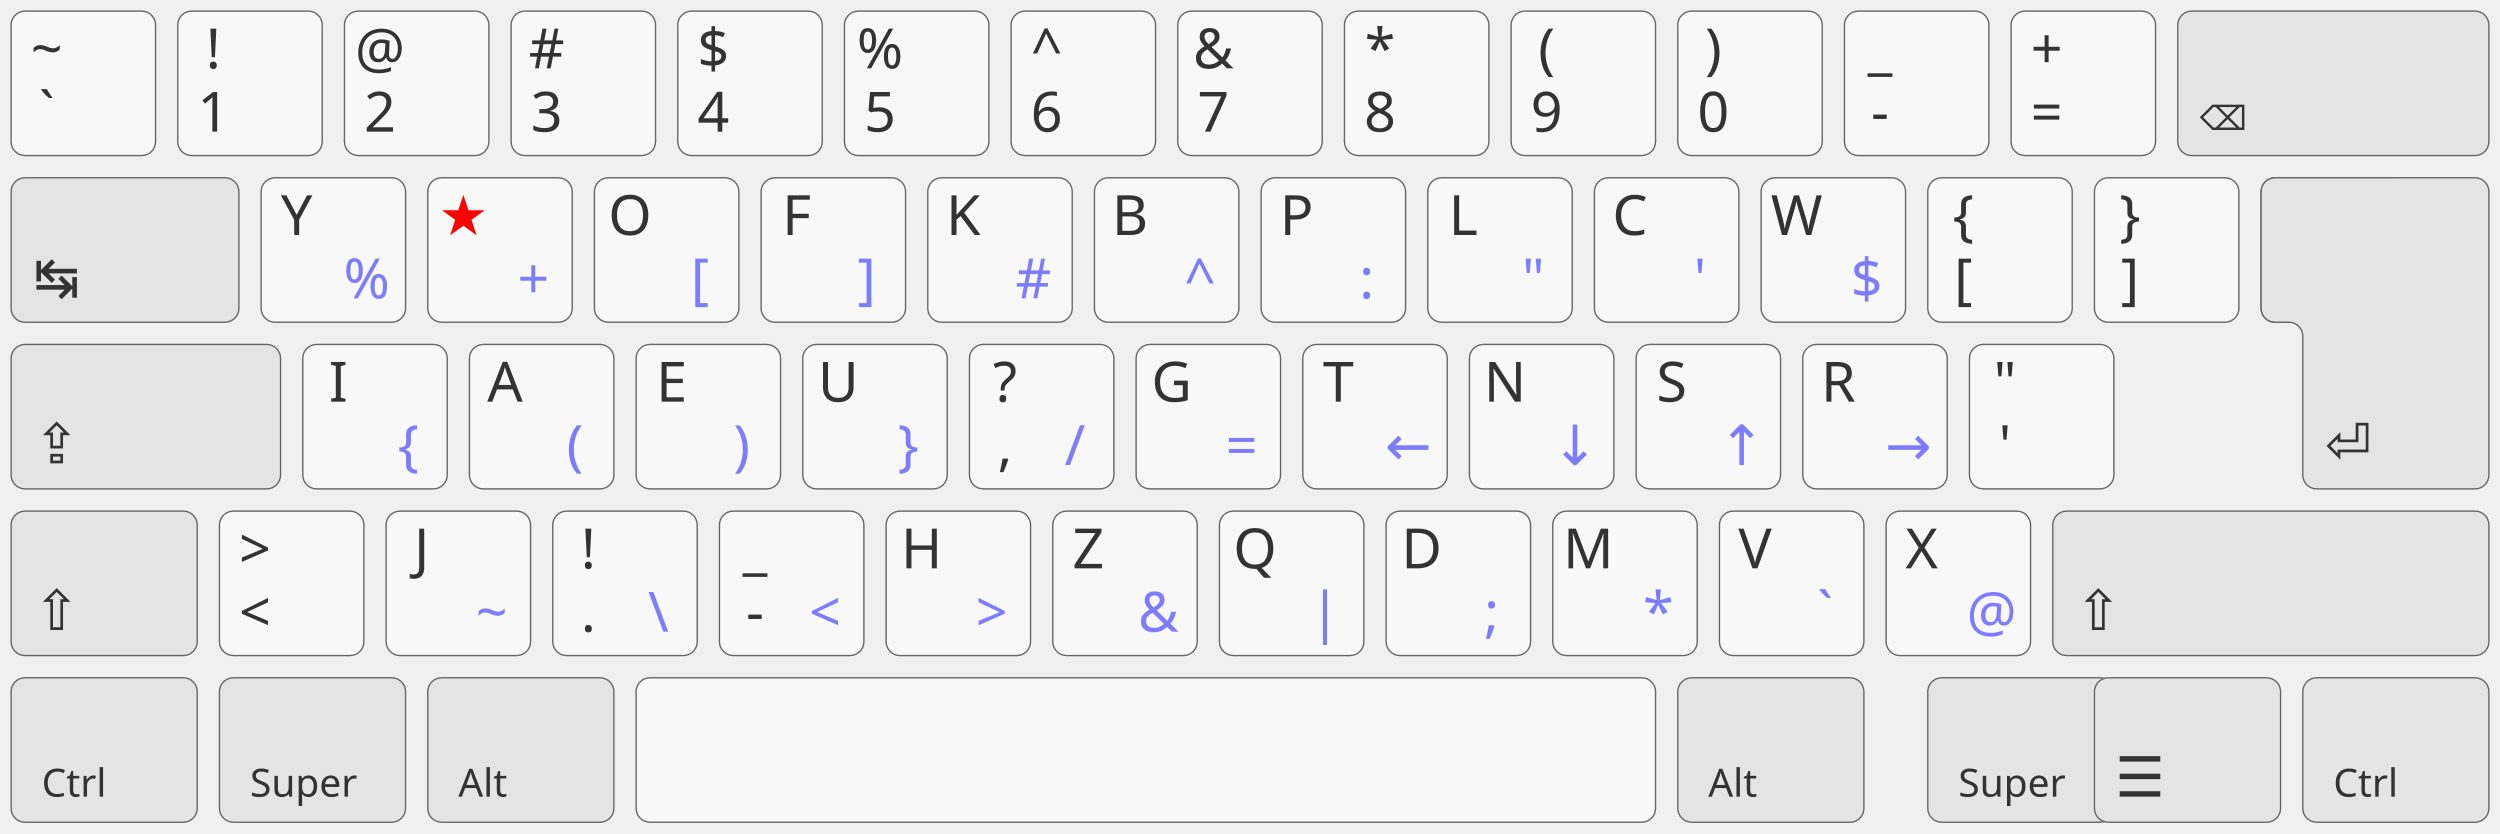
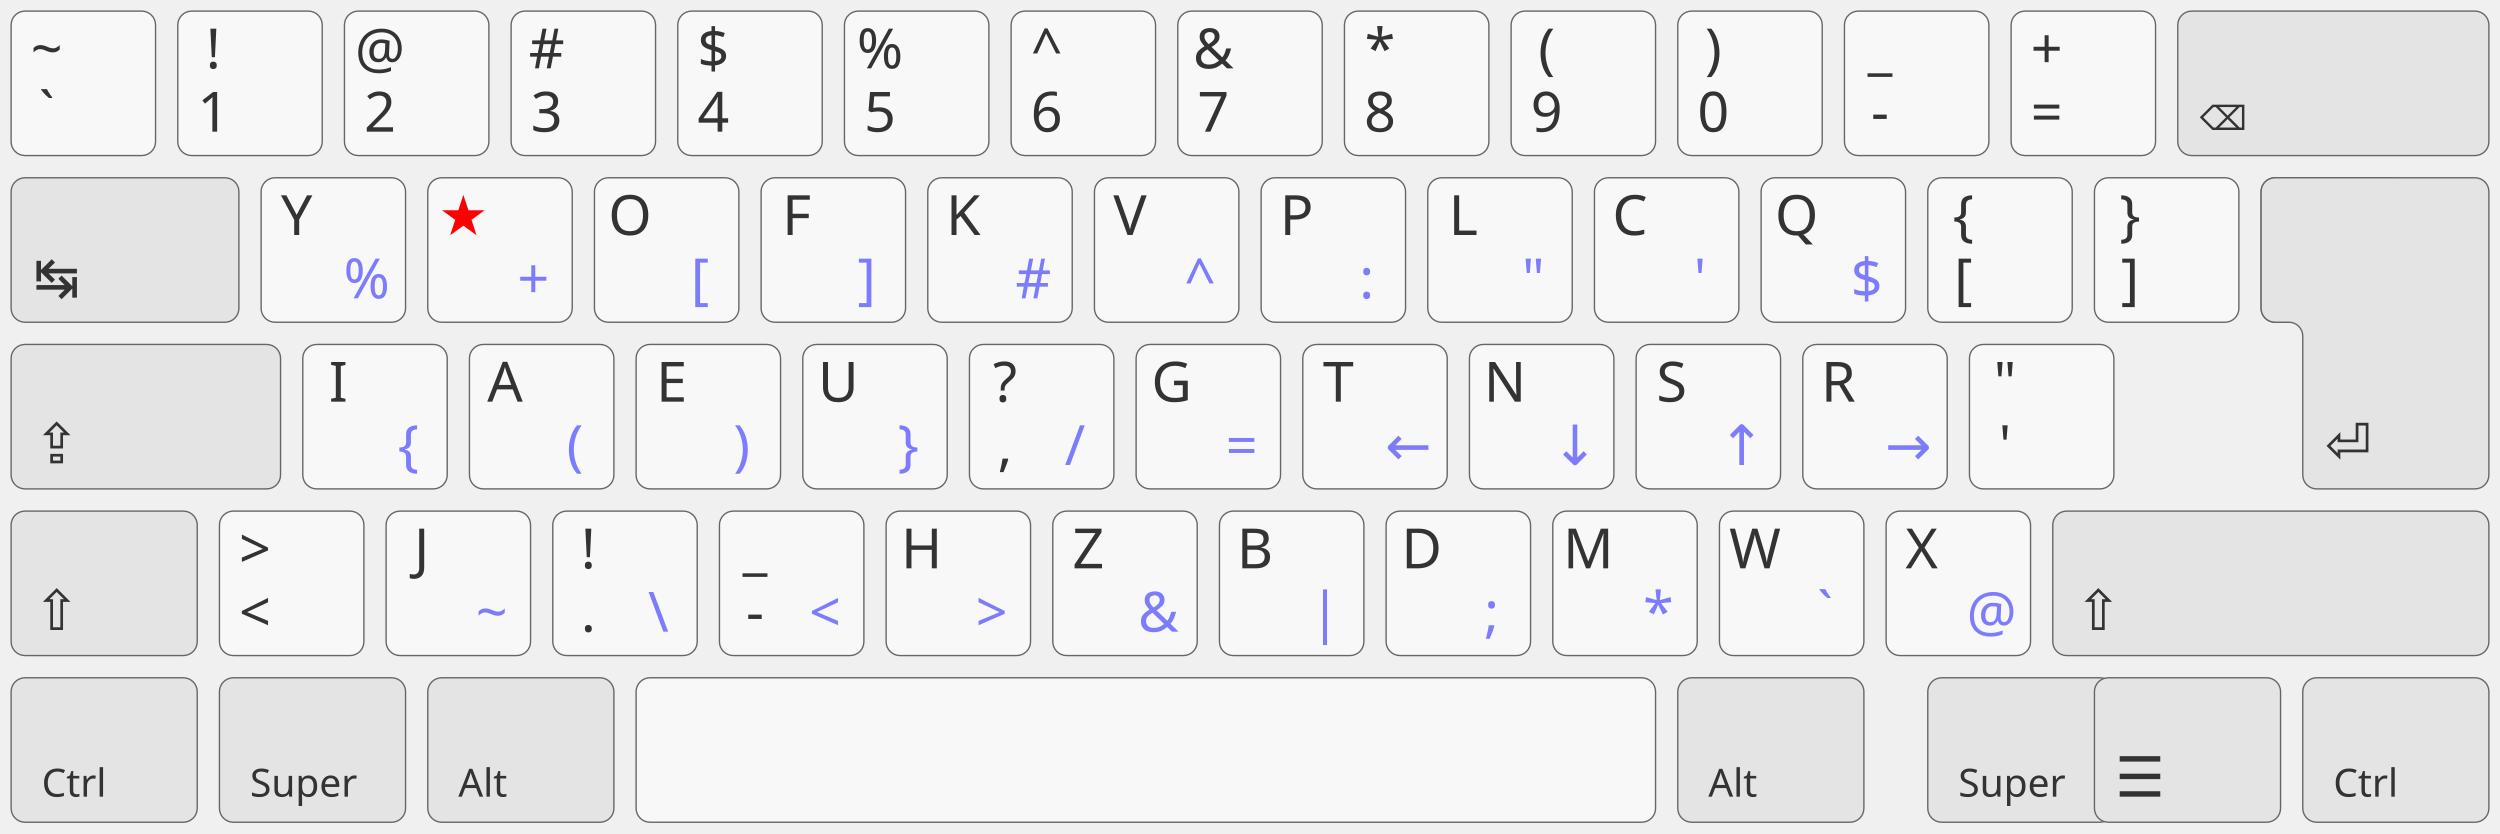
<svg xmlns="http://www.w3.org/2000/svg" viewBox="0 0 900 300" platform="gnu" theme="" class="iso intlBackslash">
  <style>
    rect, path {
      stroke: #666;
      stroke-width: .5px;
      fill: #f8f8f8;
    }
    .specialKey,
    .specialKey rect,
    .specialKey path {
      fill: #e4e4e4;
    }
    text {
      fill: #333;
      font: normal 20px sans-serif;
      text-align: center;
    }
    #Backspace text {
      font-size: 12px;
    }

    #Escape { display: none; }

    #row_AE { transform: translate(4px, 4px); }
    #row_AD { transform: translate(4px, 64px); }
    #row_AC { transform: translate(4px, 124px); }
    #row_AB { transform: translate(4px, 184px); }
    #row_AA { transform: translate(4px, 244px); }

    /* Backslash + Enter */
    #Enter path.alt,
    #Enter     .iso,
    #Backslash .iso,
    .alt #Enter rect.ansi,
    .iso #Enter rect.ansi,
    .iso #Enter text.ansi,
    .alt #Backslash .ansi,
    .iso #Backslash .ansi { display: none; }
    #Enter text.ansi,
    .alt #Enter     .alt,
    .iso #Enter     .iso,
    .iso #Backslash .iso { display: block; }
    .iso #Backslash { transform: translate(765px, 60px); }
    .alt #Backslash { transform: translate(780px, -60px); }

    /* Backspace + IntlYen */
    #IntlYen, #Backspace .alt,
    .intlYen  #Backspace .ansi { display: none; }
    .intlYen  #Backspace .alt,
    .intlYen  #IntlYen { display: block; }

    /* ShiftLeft + IntlBackslash */
    #IntlBackslash, #ShiftLeft .iso,
    .intlBackslash  #ShiftLeft .ansi { display: none; }
    .intlBackslash  #ShiftLeft .iso,
    .intlBackslash  #IntlBackslash { display: block; }

    /* ShiftRight + IntlRo */
    #IntlRo, #ShiftRight .abnt,
    .intlRo  #ShiftRight .ansi { display: none; }
    .intlRo  #ShiftRight .abnt,
    .intlRo  #IntlRo { display: block; }

    .specialKey   .ergo,
    .specialKey   .ol60,
    .specialKey   .ol50,
    .specialKey   .ol40,
    #Space        .ol60,
    #Space        .ol50,
    #Space        .ol40,
    #Backquote    .ol60,
    #BracketRight .ol60,
    #Equal        .ol60,
    .ergo #CapsLock,
    .ergo #Space      rect,
    .ergo #Backslash  rect,
    .ergo .specialKey rect,
    .ergo .specialKey text { display: none; }
    .ol50 #Escape,
    .ol40 #Escape,
    .ol60 #Space        .ol60,
    .ol50 #Space        .ol50,
    .ol40 #Space        .ol40,
    .ol60 #Backquote    .ol60,
    .ol60 #BracketRight .ol60,
    .ol60 #Backslash    .ol60,
    .ol60 #Equal        .ol60,
    .ol60 .specialKey   .ol60,
    .ol50 .specialKey   .ol50,
    .ol40 .specialKey   .ol40,
    .ergo .specialKey   .ergo { display: block; }

    .ol50 .pinkyKey, .ol50 #ContextMenu,
    .ol40 .pinkyKey, .ol40 #ContextMenu,
    .ol40 #row_AE .numberKey { display: none; }

    .ergo #row_AE       { transform: translate(94px, 4px); }
    .ergo #row_AD       { transform: translate(64px, 64px); }
    .ergo #row_AC       { transform: translate(49px, 124px); }
    .ergo #row_AB       { transform: translate(19px, 184px); }

    .ergo #Tab          { transform: translate(15px, 0px); }
    .ergo #ShiftLeft    { transform: translate(60px, 0px); }
    .ergo #ControlLeft  { transform: translate(75px, 0px); }
    .ergo #MetaLeft     { transform: translate(150px, 0px); }
    .ergo #AltLeft      { transform: translate(240px, 0px); }
    .ergo #Space        { transform: translate(315px, 0px); }
    .ergo #AltRight     { transform: translate(540px, 0px); }
    .ergo #MetaRight    { transform: translate(630px, 0px); }
    .ergo #ControlRight { transform: translate(750px, 0px); }

    .ergo .left         { transform: translate(-15px, 0px); }
    .ergo .right        { transform: translate(15px, 0px); }

    .ol60 .left         { transform: translate(-75px, 0px); }
    .ol60 #ControlRight { transform: translate(810px, 0px); }
    .ol60 #Backquote    { transform: translate(-15px, 0px); }
    .ol60 #ShiftRight   { transform: translate(795px, 0px); }
    .ol60 #ContextMenu  { transform: translate(750px, 0px); }
    .ol60 #Backslash    { transform: translate(690px, 120px); }
    .ol60 #Backspace    { transform: translate(277.5px, 60px); }
    .ol60 #Enter        { transform: translate(322.5px, 60px); }

    .ol50 #Escape       { transform: translate(-15px, 0px); }
    .ol50 #Backspace    { transform: translate(660px, 0px); }
    .ol50 #Enter        { transform: translate(705px, -60px); }

    .ol40 #Escape       { transform: translate(-15px, 120px); }
    .ol40 #Backspace    { transform: translate(660px, 60px); }
    .ol40 #Enter        { transform: translate(705px, 0px); }

    [platform="gnu"].ergo .specialKey .win,
    [platform="gnu"].ergo .specialKey .mac,
    [platform="win"].ergo .specialKey .gnu,
    [platform="win"].ergo .specialKey .mac { display: none; }
    .ergo .specialKey .mac,
    [platform="gnu"].ergo .specialKey .gnu,
    [platform="win"].ergo .specialKey .win { display: block; }

    /* swap Alt/Meta for MacOSX */
    [platform="gnu"].ergo #MetaLeft,
    [platform="win"].ergo #MetaLeft,
                    .ergo #AltLeft   { transform: translate(150px, 0px); }
    [platform="gnu"].ergo #AltLeft,
    [platform="win"].ergo #AltLeft,
                    .ergo #MetaLeft  { transform: translate(240px, 0px); }
    [platform="gnu"].ergo #AltRight,
    [platform="win"].ergo #AltRight,
                    .ergo #MetaRight { transform: translate(570px, 0px); }
    [platform="gnu"].ergo #MetaRight,
    [platform="win"].ergo #MetaRight,
                    .ergo #AltRight  { transform: translate(660px, 0px); }

    #NonConvert, #Convert, #KanaMode,
    #Lang1, #Lang2,
    #Space .jis,
    #Space .ks,
    .ks  #Space .ansi,
    .ks  #Space .jis,
    .jis #Space .ansi,
    .jis #Space .ks { display: none; }
    .ks  #Space .ks,
    .jis #NonConvert, .jis #Convert, .jis #KanaMode,
    .ks #Lang1, .ks #Lang2,
    .jis #Space .jis { display: block; }

    #Backquote .jis,
    #CapsLock  .jis,
    .jis #Backquote .ansi,
    .jis #CapsLock  .ansi { display: none; }
    .jis #Backquote .jis,
    .jis #CapsLock .jis { display: block; }

    #Lang1 text,
    #Lang2 text,
    #Convert text,
    #NonConvert text,
    .jis #CapsLock text { font-size: 14px; }
    #KanaMode text,
    .jis #Backquote text { font-size: 10px; }

    .specialKey .win,
    .specialKey .gnu {
      display: none;
      font-size: 14px;
    }

    /* display MacOSX by default */
    [platform="gnu"] .specialKey .win,
    [platform="gnu"] .specialKey .mac,
    [platform="win"] .specialKey .gnu,
    [platform="win"] .specialKey .mac { display: none; }
    [platform="mac"] .specialKey .mac,
    [platform="gnu"] .specialKey .gnu,
    [platform="win"] .specialKey .win { display: block; }

    /* swap Alt/Meta for MacOSX */
    [platform="gnu"] #MetaLeft,
    [platform="win"] #MetaLeft,  #AltLeft   { transform: translate(75px, 0px); }
    [platform="gnu"] #AltLeft,
    [platform="win"] #AltLeft,   #MetaLeft  { transform: translate(150px, 0px); }
    [platform="gnu"] #AltRight,
    [platform="win"] #AltRight,  #MetaRight { transform: translate(600px, 0px); }
    [platform="gnu"] #MetaRight,
    [platform="win"] #MetaRight, #AltRight  { transform: translate(675px, 0px); }

    g:target rect, .press rect,
    g:target path, .press path {
      fill: #aad;
    }

    [theme="reach"] .pinkyKey  rect { fill: hsl(  0, 100%, 90%); }
    [theme="reach"] .numberKey rect { fill: hsl( 42, 100%, 90%); }
    [theme="reach"] .letterKey rect { fill: hsl(122, 100%, 90%); }
    [theme="reach"] .homeKey   rect { fill: hsl(122, 100%, 75%); }
    [theme="reach"] .press     rect { fill: #aaf; }

    [theme="hints"] [finger="m1"] rect { fill: hsl(  0, 100%, 95%); }
    [theme="hints"] [finger="l2"] rect { fill: hsl( 42, 100%, 85%); }
    [theme="hints"] [finger="r2"] rect { fill: hsl( 61, 100%, 85%); }
    [theme="hints"] [finger="l3"] rect,
    [theme="hints"] [finger="r3"] rect { fill: hsl(136, 100%, 85%); }
    [theme="hints"] [finger="l4"] rect,
    [theme="hints"] [finger="r4"] rect { fill: hsl(200, 100%, 85%); }
    [theme="hints"] [finger="l5"] rect,
    [theme="hints"] [finger="r5"] rect { fill: hsl(230, 100%, 85%); }
    [theme="hints"] .specialKey   rect,
    [theme="hints"] .specialKey   path { fill: #e4e4e4; }
    [theme="hints"] .hint         rect { fill: #a33; }
    [theme="hints"] .press        rect { fill: #335; }
    [theme="hints"] .press        text { fill: #fff; }
    [theme="hints"] .hint text {
      font-weight: bold;
      fill: white;
    }

    /* dimmed AltGr + bold dead keys */
    .level3, .level4 { fill: blue; opacity: .5; }
    .level5, .level6 { fill: green; display: none }
    .deadKey {
      fill: red;
      font-size: 14px;
    }
    .diacritic  {
      font-size: 20px;
      font-weight: bolder;
    }

    /* hide Level4 (Shift+AltGr) unless AltGr is pressed */
    .level4        { display: none; }
    .altgr .level4 { display: block; }

    /* highlight AltGr + Dead Keys */
    .dk .level1, .altgr .level1,
    .dk .level2, .altgr .level2 { opacity: 0.25; display: block; }
    .dk .level5, .altgr .level3,
    .dk .level6, .altgr .level4,
    .mixed .level3, .mixed .level5 { opacity: 1; display: block;}
    .dk .level3, .dk .level4,
    .mixed .level4, .mixed .level6 { display: none; }

    /* Translate level5 upward if mixed */
    .mixed .level5 {transform: translate(0px, -22.8px);}

    /* Adding Base class option to display Alpha + dk layers */
    .base .level3, .base .level4 { display: none;}
    .base .level5  { opacity: 0.5; display: block;}

    @media (prefers-color-scheme: dark) {
      rect, path { stroke: #777; fill: #444; }
      .specialKey, .specialKey rect, .specialKey path { fill: #333; }
      g:target rect, .press rect, g:target path, .press path { fill: #558; }
      text { fill: #999; }
      .level3, .level4 { fill: #99f; }
      .level5, .level6 { fill: #6d6; }
      .deadKey { fill: #f44; }

      [theme="reach"] .pinkyKey  rect { fill: hsl(  0, 60%, 25%); }
      [theme="reach"] .numberKey rect { fill: hsl( 42, 60%, 27%); }
      [theme="reach"] .letterKey rect { fill: hsl(122, 75%, 20%); }
      [theme="reach"] .homeKey   rect { fill: hsl(122, 70%, 25%); }
      [theme="reach"] .press     rect { fill: #449; }

      [theme="hints"] [finger="m1"] rect { fill: hsl(  0, 100%, 95%); }
      [theme="hints"] [finger="l2"] rect { fill: hsl( 42, 100%, 85%); }
      [theme="hints"] [finger="r2"] rect { fill: hsl( 61, 100%, 85%); }
      [theme="hints"] [finger="l3"] rect,
      [theme="hints"] [finger="r3"] rect { fill: hsl(136, 100%, 85%); }
      [theme="hints"] [finger="l4"] rect,
      [theme="hints"] [finger="r4"] rect { fill: hsl(200, 100%, 85%); }
      [theme="hints"] [finger="l5"] rect,
      [theme="hints"] [finger="r5"] rect { fill: hsl(230, 100%, 85%); }
      [theme="hints"] .specialKey   rect,
      [theme="hints"] .specialKey   path { fill: #e4e4e4; }
      [theme="hints"] .hint         rect { fill: #a33; }
      [theme="hints"] .press        rect { fill: #335; }
      [theme="hints"] .press        text { fill: #fff; }
      [theme="hints"] .hint text {
        font-weight: bold;
        fill: white;
      }
    }
  </style>
  <g id="row_AE" text-anchor="middle">
    <g class="left">
      <g class="specialKey" finger="l5" id="Escape" transform="translate(0, 0)">
        <rect class="ergo" width="67" height="52" rx="5" ry="5" />
        <text class="ergo" width="22" height="22" x="16.4" y="42.8">⎋</text>
      </g>
      <g class="pinkyKey" finger="l5" id="Backquote" transform="translate(0, 0)">
        <rect class="specialKey jis" width="52" height="52" rx="5" ry="5" />
        <rect class="ansi alt iso" width="52" height="52" rx="5" ry="5" />
        <rect class="ol60" width="67" height="52" rx="5" ry="5" />
        <text class="jis" width="22" height="22" x="26" y="20">半角</text>
        <text class="jis" width="22" height="22" x="26" y="32">全角</text>
        <text class="jis" width="22" height="22" x="26" y="44">漢字</text>
        <g class="ansi key">
          <text class="level1" width="22" height="22" x="12.8" y="43.4">`</text>
          <text class="level2" width="22" height="22" x="12.8" y="20.6">~</text>
          <text class="level3" width="22" height="22" x="38" y="43.4" />
          <text class="level4" width="22" height="22" x="38" y="20.6" />
          <text class="level5 dk" width="22" height="22" x="38" y="43.4" />
          <text class="level6 dk" width="22" height="22" x="38" y="20.6" />
        </g>
      </g>
      <g class="numberKey" finger="l5" id="Digit1" transform="translate(60, 0)">
        <rect class="" width="52" height="52" rx="5" ry="5" />
        <g class="key">
          <text class="level1" width="22" height="22" x="12.8" y="43.4">1</text>
          <text class="level2" width="22" height="22" x="12.8" y="20.6">!</text>
          <text class="level3" width="22" height="22" x="38" y="43.4" />
          <text class="level4" width="22" height="22" x="38" y="20.6" />
          <text class="level5 dk" width="22" height="22" x="38" y="43.4" />
          <text class="level6 dk" width="22" height="22" x="38" y="20.6" />
        </g>
      </g>
      <g class="numberKey" finger="l5" id="Digit2" transform="translate(120, 0)">
        <rect class="" width="52" height="52" rx="5" ry="5" />
        <g class="key">
          <text class="level1" width="22" height="22" x="12.8" y="43.4">2</text>
          <text class="level2" width="22" height="22" x="12.8" y="20.6">@</text>
          <text class="level3" width="22" height="22" x="38" y="43.4" />
          <text class="level4" width="22" height="22" x="38" y="20.6" />
          <text class="level5 dk" width="22" height="22" x="38" y="43.4" />
          <text class="level6 dk" width="22" height="22" x="38" y="20.6" />
        </g>
      </g>
      <g class="numberKey" finger="l4" id="Digit3" transform="translate(180, 0)">
        <rect class="" width="52" height="52" rx="5" ry="5" />
        <g class="key">
          <text class="level1" width="22" height="22" x="12.8" y="43.4">3</text>
          <text class="level2" width="22" height="22" x="12.8" y="20.6">#</text>
          <text class="level3" width="22" height="22" x="38" y="43.4" />
          <text class="level4" width="22" height="22" x="38" y="20.6" />
          <text class="level5 dk" width="22" height="22" x="38" y="43.4" />
          <text class="level6 dk" width="22" height="22" x="38" y="20.6" />
        </g>
      </g>
      <g class="numberKey" finger="l3" id="Digit4" transform="translate(240, 0)">
        <rect class="" width="52" height="52" rx="5" ry="5" />
        <g class="key">
          <text class="level1" width="22" height="22" x="12.8" y="43.4">4</text>
          <text class="level2" width="22" height="22" x="12.8" y="20.6">$</text>
          <text class="level3" width="22" height="22" x="38" y="43.4" />
          <text class="level4" width="22" height="22" x="38" y="20.6" />
          <text class="level5 dk" width="22" height="22" x="38" y="43.4" />
          <text class="level6 dk" width="22" height="22" x="38" y="20.6" />
        </g>
      </g>
      <g class="numberKey" finger="l2" id="Digit5" transform="translate(300, 0)">
        <rect class="" width="52" height="52" rx="5" ry="5" />
        <g class="key">
          <text class="level1" width="22" height="22" x="12.8" y="43.4">5</text>
          <text class="level2" width="22" height="22" x="12.8" y="20.6">%</text>
          <text class="level3" width="22" height="22" x="38" y="43.4" />
          <text class="level4" width="22" height="22" x="38" y="20.6" />
          <text class="level5 dk" width="22" height="22" x="38" y="43.4" />
          <text class="level6 dk" width="22" height="22" x="38" y="20.6" />
        </g>
      </g>
    </g>
    <g class="right">
      <g class="numberKey" finger="l2" id="Digit6" transform="translate(360, 0)">
        <rect class="" width="52" height="52" rx="5" ry="5" />
        <g class="key">
          <text class="level1" width="22" height="22" x="12.8" y="43.4">6</text>
          <text class="level2" width="22" height="22" x="12.8" y="20.6">^</text>
          <text class="level3" width="22" height="22" x="38" y="43.4" />
          <text class="level4" width="22" height="22" x="38" y="20.6" />
          <text class="level5 dk" width="22" height="22" x="38" y="43.4" />
          <text class="level6 dk" width="22" height="22" x="38" y="20.6" />
        </g>
      </g>
      <g class="numberKey" finger="r2" id="Digit7" transform="translate(420, 0)">
        <rect class="" width="52" height="52" rx="5" ry="5" />
        <g class="key">
          <text class="level1" width="22" height="22" x="12.8" y="43.4">7</text>
          <text class="level2" width="22" height="22" x="12.8" y="20.6">&amp;</text>
          <text class="level3" width="22" height="22" x="38" y="43.4" />
          <text class="level4" width="22" height="22" x="38" y="20.6" />
          <text class="level5 dk" width="22" height="22" x="38" y="43.4" />
          <text class="level6 dk" width="22" height="22" x="38" y="20.6" />
        </g>
      </g>
      <g class="numberKey" finger="r2" id="Digit8" transform="translate(480, 0)">
        <rect class="" width="52" height="52" rx="5" ry="5" />
        <g class="key">
          <text class="level1" width="22" height="22" x="12.8" y="43.4">8</text>
          <text class="level2" width="22" height="22" x="12.8" y="20.6">*</text>
          <text class="level3" width="22" height="22" x="38" y="43.4" />
          <text class="level4" width="22" height="22" x="38" y="20.6" />
          <text class="level5 dk" width="22" height="22" x="38" y="43.4" />
          <text class="level6 dk" width="22" height="22" x="38" y="20.6" />
        </g>
      </g>
      <g class="numberKey" finger="r3" id="Digit9" transform="translate(540, 0)">
        <rect class="" width="52" height="52" rx="5" ry="5" />
        <g class="key">
          <text class="level1" width="22" height="22" x="12.8" y="43.4">9</text>
          <text class="level2" width="22" height="22" x="12.8" y="20.6">(</text>
          <text class="level3" width="22" height="22" x="38" y="43.4" />
          <text class="level4" width="22" height="22" x="38" y="20.6" />
          <text class="level5 dk" width="22" height="22" x="38" y="43.4" />
          <text class="level6 dk" width="22" height="22" x="38" y="20.6" />
        </g>
      </g>
      <g class="numberKey" finger="r4" id="Digit0" transform="translate(600, 0)">
        <rect class="" width="52" height="52" rx="5" ry="5" />
        <g class="key">
          <text class="level1" width="22" height="22" x="12.8" y="43.4">0</text>
          <text class="level2" width="22" height="22" x="12.8" y="20.6">)</text>
          <text class="level3" width="22" height="22" x="38" y="43.4" />
          <text class="level4" width="22" height="22" x="38" y="20.6" />
          <text class="level5 dk" width="22" height="22" x="38" y="43.4" />
          <text class="level6 dk" width="22" height="22" x="38" y="20.6" />
        </g>
      </g>
      <g class="pinkyKey" finger="r5" id="Minus" transform="translate(660, 0)">
        <rect class="" width="52" height="52" rx="5" ry="5" />
        <g class="key">
          <text class="level1" width="22" height="22" x="12.8" y="43.4">-</text>
          <text class="level2" width="22" height="22" x="12.8" y="20.6">_</text>
          <text class="level3" width="22" height="22" x="38" y="43.4" />
          <text class="level4" width="22" height="22" x="38" y="20.6" />
          <text class="level5 dk" width="22" height="22" x="38" y="43.4">—</text>
          <text class="level6 dk" width="22" height="22" x="38" y="20.6" />
        </g>
      </g>
      <g class="pinkyKey" finger="r5" id="Equal" transform="translate(720, 0)">
        <rect class="ansi" width="52" height="52" rx="5" ry="5" />
        <rect class="ol60" width="67" height="52" rx="5" ry="5" />
        <g class="key">
          <text class="level1" width="22" height="22" x="12.8" y="43.4">=</text>
          <text class="level2" width="22" height="22" x="12.8" y="20.6">+</text>
          <text class="level3" width="22" height="22" x="38" y="43.4" />
          <text class="level4" width="22" height="22" x="38" y="20.6" />
          <text class="level5 dk" width="22" height="22" x="38" y="43.4" />
          <text class="level6 dk" width="22" height="22" x="38" y="20.6" />
        </g>
      </g>
      <g class="pinkyKey" finger="r5" id="IntlYen" transform="translate(780, 0)">
        <rect class="" width="52" height="52" rx="5" ry="5" />
        <g class="key" />
      </g>
      <g class="specialKey" finger="r5" id="Backspace" transform="translate(780, 0)">
        <rect class="ansi" width="112" height="52" rx="5" ry="5" />
        <rect class="ol60" width="67" height="112" rx="5" ry="5" y="-60" />
        <rect class="ol40 ol50" width="67" height="52" rx="5" ry="5" />
        <rect class="alt" width="52" height="52" rx="5" ry="5" x="60" />
        <text class="ansi" width="22" height="22" x="16.4" y="42.8">⌫</text>
        <text class="ergo" width="22" height="22" x="16.4" y="42.8">⌫</text>
        <text class="alt" width="22" height="22" x="16.4" y="42.8" transform="translate(60, 0)">⌫</text>
      </g>
    </g>
  </g>
  <g id="row_AD" text-anchor="middle">
    <g class="left">
      <g class="specialKey" finger="l5" id="Tab" transform="translate(0, 0)">
        <rect class="" width="82" height="52" rx="5" ry="5" />
        <rect class="ergo" width="67" height="52" rx="5" ry="5" />
        <text class="" width="22" height="22" x="16.4" y="42.8">↹</text>
        <text class="ergo" width="22" height="22" x="16.4" y="42.8">↹</text>
      </g>
      <g class="letterKey" finger="l5" id="KeyQ" transform="translate(90, 0)">
        <rect class="" width="52" height="52" rx="5" ry="5" />
        <g class="key">
          <text class="level1" width="22" height="22" x="12.8" y="43.4" />
          <text class="level2" width="22" height="22" x="12.8" y="20.6">Y</text>
          <text class="level3" width="22" height="22" x="38" y="43.4">%</text>
          <text class="level4" width="22" height="22" x="38" y="20.6" />
          <text class="level5 dk" width="22" height="22" x="38" y="43.4">ï</text>
          <text class="level6 dk" width="22" height="22" x="38" y="20.6">Ï</text>
        </g>
      </g>
      <g class="letterKey" finger="l4" id="KeyW" transform="translate(150, 0)">
        <rect class="" width="52" height="52" rx="5" ry="5" />
        <g class="key">
          <text class="level1" width="22" height="22" x="12.8" y="43.4" />
          <text class="level2 deadKey diacritic" width="22" height="22" x="12.8" y="20.6">★</text>
          <text class="level3" width="22" height="22" x="38" y="43.4">+</text>
          <text class="level4" width="22" height="22" x="38" y="20.6" />
          <text class="level5 dk" width="22" height="22" x="38" y="43.4">'</text>
          <text class="level6 dk" width="22" height="22" x="38" y="20.6">'</text>
        </g>
      </g>
      <g class="letterKey" finger="l3" id="KeyE" transform="translate(210, 0)">
        <rect class="" width="52" height="52" rx="5" ry="5" />
        <g class="key">
          <text class="level1" width="22" height="22" x="12.8" y="43.4" />
          <text class="level2" width="22" height="22" x="12.8" y="20.6">O</text>
          <text class="level3" width="22" height="22" x="38" y="43.4">[</text>
          <text class="level4" width="22" height="22" x="38" y="20.6" />
          <text class="level5 dk" width="22" height="22" x="38" y="43.4">ô</text>
          <text class="level6 dk" width="22" height="22" x="38" y="20.6">Ô</text>
        </g>
      </g>
      <g class="letterKey" finger="l2" id="KeyR" transform="translate(270, 0)">
        <rect class="" width="52" height="52" rx="5" ry="5" />
        <g class="key">
          <text class="level1" width="22" height="22" x="12.8" y="43.4" />
          <text class="level2" width="22" height="22" x="12.8" y="20.6">F</text>
          <text class="level3" width="22" height="22" x="38" y="43.4">]</text>
          <text class="level4" width="22" height="22" x="38" y="20.6" />
          <text class="level5 dk" width="22" height="22" x="38" y="43.4">è</text>
          <text class="level6 dk" width="22" height="22" x="38" y="20.6">È</text>
        </g>
      </g>
      <g class="letterKey" finger="l2" id="KeyT" transform="translate(330, 0)">
        <rect class="" width="52" height="52" rx="5" ry="5" />
        <g class="key">
          <text class="level1" width="22" height="22" x="12.8" y="43.4" />
          <text class="level2" width="22" height="22" x="12.8" y="20.6">K</text>
          <text class="level3" width="22" height="22" x="38" y="43.4">#</text>
          <text class="level4" width="22" height="22" x="38" y="20.6" />
          <text class="level5 dk" width="22" height="22" x="38" y="43.4">ù</text>
          <text class="level6 dk" width="22" height="22" x="38" y="20.6">Ù</text>
        </g>
      </g>
    </g>
    <g class="right">
      <g class="letterKey" finger="r2" id="KeyY" transform="translate(390, 0)">
        <rect class="" width="52" height="52" rx="5" ry="5" />
        <g class="key">
          <text class="level1" width="22" height="22" x="12.8" y="43.4" />
-           <text class="level2" width="22" height="22" x="12.8" y="20.6">B</text>
+           <text class="level2" width="22" height="22" x="12.8" y="20.6">V</text>
          <text class="level3" width="22" height="22" x="38" y="43.4">^</text>
          <text class="level4" width="22" height="22" x="38" y="20.6" />
          <text class="level5 dk" width="22" height="22" x="38" y="43.4" />
          <text class="level6 dk" width="22" height="22" x="38" y="20.6" />
        </g>
      </g>
      <g class="letterKey" finger="r2" id="KeyU" transform="translate(450, 0)">
        <rect class="" width="52" height="52" rx="5" ry="5" />
        <g class="key">
          <text class="level1" width="22" height="22" x="12.8" y="43.4" />
          <text class="level2" width="22" height="22" x="12.8" y="20.6">P</text>
          <text class="level3" width="22" height="22" x="38" y="43.4">:</text>
          <text class="level4 deadKey" width="22" height="22" x="38" y="20.6" />
          <text class="level5 dk" width="22" height="22" x="38" y="43.4" />
          <text class="level6 dk" width="22" height="22" x="38" y="20.6" />
        </g>
      </g>
      <g class="letterKey" finger="r3" id="KeyI" transform="translate(510, 0)">
        <rect class="" width="52" height="52" rx="5" ry="5" />
        <g class="key">
          <text class="level1" width="22" height="22" x="12.8" y="43.4" />
          <text class="level2" width="22" height="22" x="12.8" y="20.6">L</text>
          <text class="level3" width="22" height="22" x="38" y="43.4">"</text>
          <text class="level4" width="22" height="22" x="38" y="20.6" />
          <text class="level5 dk" width="22" height="22" x="38" y="43.4" />
          <text class="level6 dk" width="22" height="22" x="38" y="20.6" />
        </g>
      </g>
      <g class="letterKey" finger="r4" id="KeyO" transform="translate(570, 0)">
        <rect class="" width="52" height="52" rx="5" ry="5" />
        <g class="key">
          <text class="level1" width="22" height="22" x="12.8" y="43.4" />
          <text class="level2" width="22" height="22" x="12.8" y="20.6">C</text>
          <text class="level3" width="22" height="22" x="38" y="43.4">'</text>
          <text class="level4" width="22" height="22" x="38" y="20.6" />
          <text class="level5 dk" width="22" height="22" x="38" y="43.4">ç</text>
          <text class="level6 dk" width="22" height="22" x="38" y="20.6">Ç</text>
        </g>
      </g>
      <g class="letterKey" finger="r5" id="KeyP" transform="translate(630, 0)">
        <rect class="" width="52" height="52" rx="5" ry="5" />
        <g class="key">
          <text class="level1" width="22" height="22" x="12.8" y="43.4" />
-           <text class="level2" width="22" height="22" x="12.8" y="20.6">W</text>
+           <text class="level2" width="22" height="22" x="12.8" y="20.6">Q</text>
          <text class="level3" width="22" height="22" x="38" y="43.4">$</text>
          <text class="level4" width="22" height="22" x="38" y="20.6" />
          <text class="level5 dk" width="22" height="22" x="38" y="43.4" />
          <text class="level6 dk" width="22" height="22" x="38" y="20.6" />
        </g>
      </g>
      <g class="pinkyKey" finger="r5" id="BracketLeft" transform="translate(690, 0)">
        <rect class="" width="52" height="52" rx="5" ry="5" />
        <g class="key">
          <text class="level1" width="22" height="22" x="12.8" y="43.4">[</text>
          <text class="level2" width="22" height="22" x="12.8" y="20.6">{</text>
          <text class="level3" width="22" height="22" x="38" y="43.4" />
          <text class="level4" width="22" height="22" x="38" y="20.6" />
          <text class="level5 dk" width="22" height="22" x="38" y="43.4" />
          <text class="level6 dk" width="22" height="22" x="38" y="20.6" />
        </g>
      </g>
      <g class="pinkyKey" finger="r5" id="BracketRight" transform="translate(750, 0)">
        <rect class="ansi" width="52" height="52" rx="5" ry="5" />
        <rect class="ol60" width="67" height="52" rx="5" ry="5" />
        <g class="key">
          <text class="level1" width="22" height="22" x="12.8" y="43.4">]</text>
          <text class="level2" width="22" height="22" x="12.8" y="20.6">}</text>
          <text class="level3" width="22" height="22" x="38" y="43.4" />
          <text class="level4" width="22" height="22" x="38" y="20.6" />
          <text class="level5 dk" width="22" height="22" x="38" y="43.4" />
          <text class="level6 dk" width="22" height="22" x="38" y="20.6" />
        </g>
      </g>
      <g class="pinkyKey" finger="r5" id="Backslash" transform="translate(810, 0)">
        <rect class="ansi" width="82" height="52" rx="5" ry="5" />
        <rect class="iso ol60" width="52" height="52" rx="5" ry="5" />
        <g class="key">
          <text class="level1" width="22" height="22" x="12.8" y="43.4">\</text>
          <text class="level2" width="22" height="22" x="12.8" y="20.6">|</text>
          <text class="level3" width="22" height="22" x="38" y="43.4" />
          <text class="level4" width="22" height="22" x="38" y="20.6" />
          <text class="level5 dk" width="22" height="22" x="38" y="43.4" />
          <text class="level6 dk" width="22" height="22" x="38" y="20.6" />
        </g>
      </g>
    </g>
  </g>
  <g id="row_AC" text-anchor="middle">
    <g class="left">
      <g class="specialKey" finger="l5" id="CapsLock" transform="translate(0, 0)">
        <rect class="" width="97" height="52" rx="5" ry="5" />
        <text class="ansi" width="22" height="22" x="16.4" y="42.8">⇪</text>
        <text class="jis" width="22" height="22" x="23" y="42.8">英数</text>
      </g>
      <g class="letterKey homeKey" finger="l5" id="KeyA" transform="translate(105, 0)">
        <rect class="" width="52" height="52" rx="5" ry="5" />
        <g class="key">
          <text class="level1" width="22" height="22" x="12.8" y="43.4" />
          <text class="level2" width="22" height="22" x="12.8" y="20.6">I</text>
          <text class="level3" width="22" height="22" x="38" y="43.4">{</text>
          <text class="level4" width="22" height="22" x="38" y="20.6" />
          <text class="level5 dk" width="22" height="22" x="38" y="43.4">î</text>
          <text class="level6 dk" width="22" height="22" x="38" y="20.6">Î</text>
        </g>
      </g>
      <g class="letterKey homeKey" finger="l4" id="KeyS" transform="translate(165, 0)">
        <rect class="" width="52" height="52" rx="5" ry="5" />
        <g class="key">
          <text class="level1" width="22" height="22" x="12.8" y="43.4" />
          <text class="level2" width="22" height="22" x="12.8" y="20.6">A</text>
          <text class="level3" width="22" height="22" x="38" y="43.4">(</text>
          <text class="level4" width="22" height="22" x="38" y="20.6" />
          <text class="level5 dk" width="22" height="22" x="38" y="43.4" />
          <text class="level6 dk" width="22" height="22" x="38" y="20.6" />
        </g>
      </g>
      <g class="letterKey homeKey" finger="l3" id="KeyD" transform="translate(225, 0)">
        <rect class="" width="52" height="52" rx="5" ry="5" />
        <g class="key">
          <text class="level1" width="22" height="22" x="12.8" y="43.4" />
          <text class="level2" width="22" height="22" x="12.8" y="20.6">E</text>
          <text class="level3" width="22" height="22" x="38" y="43.4">)</text>
          <text class="level4" width="22" height="22" x="38" y="20.6" />
          <text class="level5 dk" width="22" height="22" x="38" y="43.4">ê</text>
          <text class="level6 dk" width="22" height="22" x="38" y="20.6">Ê</text>
        </g>
      </g>
      <g class="letterKey homeKey" finger="l2" id="KeyF" transform="translate(285, 0)">
        <rect class="" width="52" height="52" rx="5" ry="5" />
        <g class="key">
          <text class="level1" width="22" height="22" x="12.8" y="43.4" />
          <text class="level2" width="22" height="22" x="12.8" y="20.6">U</text>
          <text class="level3" width="22" height="22" x="38" y="43.4">}</text>
          <text class="level4" width="22" height="22" x="38" y="20.6" />
          <text class="level5 dk" width="22" height="22" x="38" y="43.4">é</text>
          <text class="level6 dk" width="22" height="22" x="38" y="20.6">É</text>
        </g>
      </g>
      <g class="letterKey" finger="l2" id="KeyG" transform="translate(345, 0)">
        <rect class="" width="52" height="52" rx="5" ry="5" />
        <g class="key">
          <text class="level1" width="22" height="22" x="12.8" y="43.4">,</text>
          <text class="level2" width="22" height="22" x="12.8" y="20.6">?</text>
          <text class="level3" width="22" height="22" x="38" y="43.4">/</text>
          <text class="level4" width="22" height="22" x="38" y="20.6" />
          <text class="level5 dk" width="22" height="22" x="38" y="43.4">û</text>
          <text class="level6 dk" width="22" height="22" x="38" y="20.6">Û</text>
        </g>
      </g>
    </g>
    <g class="right">
      <g class="letterKey" finger="r2" id="KeyH" transform="translate(405, 0)">
        <rect class="" width="52" height="52" rx="5" ry="5" />
        <g class="key">
          <text class="level1" width="22" height="22" x="12.8" y="43.4" />
          <text class="level2" width="22" height="22" x="12.8" y="20.6">G</text>
          <text class="level3" width="22" height="22" x="38" y="43.4">=</text>
          <text class="level4" width="22" height="22" x="38" y="20.6" />
          <text class="level5 dk" width="22" height="22" x="38" y="43.4">€</text>
          <text class="level6 dk" width="22" height="22" x="38" y="20.6" />
        </g>
      </g>
      <g class="letterKey homeKey" finger="r2" id="KeyJ" transform="translate(465, 0)">
        <rect class="" width="52" height="52" rx="5" ry="5" />
        <g class="key">
          <text class="level1" width="22" height="22" x="12.8" y="43.4" />
          <text class="level2" width="22" height="22" x="12.8" y="20.6">T</text>
          <text class="level3" width="22" height="22" x="38" y="43.4">←</text>
          <text class="level4" width="22" height="22" x="38" y="20.6">⇐</text>
          <text class="level5 dk" width="22" height="22" x="38" y="43.4">â</text>
          <text class="level6 dk" width="22" height="22" x="38" y="20.6">Â</text>
        </g>
      </g>
      <g class="letterKey homeKey" finger="r3" id="KeyK" transform="translate(525, 0)">
        <rect class="" width="52" height="52" rx="5" ry="5" />
        <g class="key">
          <text class="level1" width="22" height="22" x="12.8" y="43.4" />
          <text class="level2" width="22" height="22" x="12.8" y="20.6">N</text>
          <text class="level3" width="22" height="22" x="38" y="43.4">↓</text>
          <text class="level4" width="22" height="22" x="38" y="20.6">⇓</text>
          <text class="level5 dk" width="22" height="22" x="38" y="43.4">à</text>
          <text class="level6 dk" width="22" height="22" x="38" y="20.6">À</text>
        </g>
      </g>
      <g class="letterKey homeKey" finger="r4" id="KeyL" transform="translate(585, 0)">
        <rect class="" width="52" height="52" rx="5" ry="5" />
        <g class="key">
          <text class="level1" width="22" height="22" x="12.8" y="43.4" />
          <text class="level2" width="22" height="22" x="12.8" y="20.6">S</text>
          <text class="level3" width="22" height="22" x="38" y="43.4">↑</text>
          <text class="level4" width="22" height="22" x="38" y="20.6">⇑</text>
          <text class="level5 dk" width="22" height="22" x="38" y="43.4">æ</text>
          <text class="level6 dk" width="22" height="22" x="38" y="20.6">Æ</text>
        </g>
      </g>
      <g class="letterKey homeKey" finger="r5" id="Semicolon" transform="translate(645, 0)">
        <rect class="" width="52" height="52" rx="5" ry="5" />
        <g class="key">
          <text class="level1" width="22" height="22" x="12.8" y="43.4" />
          <text class="level2" width="22" height="22" x="12.8" y="20.6">R</text>
          <text class="level3" width="22" height="22" x="38" y="43.4">→</text>
          <text class="level4" width="22" height="22" x="38" y="20.6">⇒</text>
          <text class="level5 dk" width="22" height="22" x="38" y="43.4">œ</text>
          <text class="level6 dk" width="22" height="22" x="38" y="20.6">Œ</text>
        </g>
      </g>
      <g class="pinkyKey" finger="r5" id="Quote" transform="translate(705, 0)">
        <rect class="" width="52" height="52" rx="5" ry="5" />
        <g class="key">
          <text class="level1" width="22" height="22" x="12.8" y="43.4">'</text>
          <text class="level2" width="22" height="22" x="12.8" y="20.6">"</text>
          <text class="level3" width="22" height="22" x="38" y="43.4" />
          <text class="level4" width="22" height="22" x="38" y="20.6" />
          <text class="level5 dk" width="22" height="22" x="38" y="43.4" />
          <text class="level6 dk" width="22" height="22" x="38" y="20.6" />
        </g>
      </g>
      <g class="specialKey" finger="r5" id="Enter" transform="translate(765, 0)">
        <path class="alt" d="M50,-60 h72 a5,5 0 0 1 5,5 v102 a5,5 0 0 1 -5,5 h-117 a5,5 0 0 1 -5,-5 v-42 a5,5 0 0 1 5,-5 h35 a5,5 1 0 0 5,-5 v-50 a5,5 0 0 1 5,-5 z" />
        <path class="iso" d="M50,-60 h72 a5,5 0 0 1 5,5 v102 a5,5 0 0 1 -5,5 h-57 a5,5 0 0 1 -5,-5 v-50 a5,5 1 0 0 -5,-5 h-5 a5,5 0 0 1 -5,-5 v-42 a5,5 0 0 1 5,-5 z" />
        <rect class="ansi" width="127" height="52" rx="5" ry="5" />
        <rect class="ol60" width="67" height="112" rx="5" ry="5" y="-60" />
        <rect class="ol40 ol50" width="67" height="52" rx="5" ry="5" />
        <text class="ansi alt ergo" width="22" height="22" x="16.4" y="42.8">⏎</text>
        <text class="iso" width="22" height="22" x="16.4" y="42.8" transform="translate(60, 0)">⏎</text>
      </g>
    </g>
  </g>
  <g id="row_AB" text-anchor="middle">
    <g class="left">
      <g class="specialKey" finger="l5" id="ShiftLeft" transform="translate(0, 0)">
        <rect class="ansi alt" width="127" height="52" rx="5" ry="5" />
        <rect class="iso" width="67" height="52" rx="5" ry="5" />
        <rect class="ol50 ol60" width="67" height="112" rx="5" ry="5" y="-60" />
        <rect class="ol40" width="67" height="52" rx="5" ry="5" />
        <text class="" width="22" height="22" x="16.4" y="42.8">⇧</text>
        <text class="ergo" width="22" height="22" x="16.4" y="42.8">⇧</text>
      </g>
      <g class="letterKey" finger="l5" id="IntlBackslash" transform="translate(75, 0)">
        <rect class="" width="52" height="52" rx="5" ry="5" />
        <g class="key">
          <text class="level1" width="22" height="22" x="12.8" y="43.4">&lt;</text>
          <text class="level2" width="22" height="22" x="12.8" y="20.6">&gt;</text>
          <text class="level3" width="22" height="22" x="38" y="43.4" />
          <text class="level4" width="22" height="22" x="38" y="20.6" />
          <text class="level5 dk" width="22" height="22" x="38" y="43.4" />
          <text class="level6 dk" width="22" height="22" x="38" y="20.6" />
        </g>
      </g>
      <g class="letterKey" finger="l5" id="KeyZ" transform="translate(135, 0)">
        <rect class="" width="52" height="52" rx="5" ry="5" />
        <g class="key">
          <text class="level1" width="22" height="22" x="12.8" y="43.4" />
          <text class="level2" width="22" height="22" x="12.8" y="20.6">J</text>
          <text class="level3" width="22" height="22" x="38" y="43.4">~</text>
          <text class="level4" width="22" height="22" x="38" y="20.6" />
          <text class="level5 dk" width="22" height="22" x="38" y="43.4">·</text>
          <text class="level6 dk" width="22" height="22" x="38" y="20.6" />
        </g>
      </g>
      <g class="letterKey" finger="l4" id="KeyX" transform="translate(195, 0)">
        <rect class="" width="52" height="52" rx="5" ry="5" />
        <g class="key">
          <text class="level1" width="22" height="22" x="12.8" y="43.4">.</text>
          <text class="level2" width="22" height="22" x="12.8" y="20.6">!</text>
          <text class="level3" width="22" height="22" x="38" y="43.4">\</text>
          <text class="level4" width="22" height="22" x="38" y="20.6" />
          <text class="level5 dk" width="22" height="22" x="38" y="43.4">…</text>
          <text class="level6 dk" width="22" height="22" x="38" y="20.6" />
        </g>
      </g>
      <g class="letterKey" finger="l3" id="KeyC" transform="translate(255, 0)">
        <rect class="" width="52" height="52" rx="5" ry="5" />
        <g class="key">
          <text class="level1" width="22" height="22" x="12.8" y="43.4">-</text>
          <text class="level2" width="22" height="22" x="12.8" y="20.6">_</text>
          <text class="level3" width="22" height="22" x="38" y="43.4">&lt;</text>
          <text class="level4" width="22" height="22" x="38" y="20.6">≤</text>
          <text class="level5 dk" width="22" height="22" x="38" y="43.4">—</text>
          <text class="level6 dk" width="22" height="22" x="38" y="20.6" />
        </g>
      </g>
      <g class="letterKey" finger="l2" id="KeyV" transform="translate(315, 0)">
        <rect class="" width="52" height="52" rx="5" ry="5" />
        <g class="key">
          <text class="level1" width="22" height="22" x="12.8" y="43.4" />
          <text class="level2" width="22" height="22" x="12.8" y="20.6">H</text>
          <text class="level3" width="22" height="22" x="38" y="43.4">&gt;</text>
          <text class="level4" width="22" height="22" x="38" y="20.6">≥</text>
          <text class="level5 dk" width="22" height="22" x="38" y="43.4">ë</text>
          <text class="level6 dk" width="22" height="22" x="38" y="20.6">Ë</text>
        </g>
      </g>
      <g class="letterKey" finger="l2" id="KeyB" transform="translate(375, 0)">
        <rect class="" width="52" height="52" rx="5" ry="5" />
        <g class="key">
          <text class="level1" width="22" height="22" x="12.8" y="43.4" />
          <text class="level2" width="22" height="22" x="12.8" y="20.6">Z</text>
          <text class="level3" width="22" height="22" x="38" y="43.4">&amp;</text>
          <text class="level4" width="22" height="22" x="38" y="20.6" />
          <text class="level5 dk" width="22" height="22" x="38" y="43.4">ü</text>
          <text class="level6 dk" width="22" height="22" x="38" y="20.6">Ü</text>
        </g>
      </g>
    </g>
    <g class="right">
      <g class="letterKey" finger="r2" id="KeyN" transform="translate(435, 0)">
        <rect class="" width="52" height="52" rx="5" ry="5" />
        <g class="key">
          <text class="level1" width="22" height="22" x="12.8" y="43.4" />
-           <text class="level2" width="22" height="22" x="12.8" y="20.6">Q</text>
+           <text class="level2" width="22" height="22" x="12.8" y="20.6">B</text>
          <text class="level3" width="22" height="22" x="38" y="43.4">|</text>
          <text class="level4" width="22" height="22" x="38" y="20.6">¦</text>
          <text class="level5 dk" width="22" height="22" x="38" y="43.4" />
          <text class="level6 dk" width="22" height="22" x="38" y="20.6" />
        </g>
      </g>
      <g class="letterKey" finger="r2" id="KeyM" transform="translate(495, 0)">
        <rect class="" width="52" height="52" rx="5" ry="5" />
        <g class="key">
          <text class="level1" width="22" height="22" x="12.8" y="43.4" />
          <text class="level2" width="22" height="22" x="12.8" y="20.6">D</text>
          <text class="level3" width="22" height="22" x="38" y="43.4">;</text>
          <text class="level4" width="22" height="22" x="38" y="20.6" />
          <text class="level5 dk" width="22" height="22" x="38" y="43.4" />
          <text class="level6 dk" width="22" height="22" x="38" y="20.6" />
        </g>
      </g>
      <g class="letterKey" finger="r3" id="Comma" transform="translate(555, 0)">
        <rect class="" width="52" height="52" rx="5" ry="5" />
        <g class="key">
          <text class="level1" width="22" height="22" x="12.8" y="43.4" />
          <text class="level2" width="22" height="22" x="12.8" y="20.6">M</text>
          <text class="level3" width="22" height="22" x="38" y="43.4">*</text>
          <text class="level4" width="22" height="22" x="38" y="20.6" />
          <text class="level5 dk" width="22" height="22" x="38" y="43.4">µ</text>
          <text class="level6 dk" width="22" height="22" x="38" y="20.6" />
        </g>
      </g>
      <g class="letterKey" finger="r4" id="Period" transform="translate(615, 0)">
        <rect class="" width="52" height="52" rx="5" ry="5" />
        <g class="key">
          <text class="level1" width="22" height="22" x="12.8" y="43.4" />
-           <text class="level2" width="22" height="22" x="12.8" y="20.6">V</text>
+           <text class="level2" width="22" height="22" x="12.8" y="20.6">W</text>
          <text class="level3" width="22" height="22" x="38" y="43.4">`</text>
          <text class="level4" width="22" height="22" x="38" y="20.6" />
          <text class="level5 dk" width="22" height="22" x="38" y="43.4" />
          <text class="level6 dk" width="22" height="22" x="38" y="20.6" />
        </g>
      </g>
      <g class="letterKey" finger="r5" id="Slash" transform="translate(675, 0)">
        <rect class="" width="52" height="52" rx="5" ry="5" />
        <g class="key">
          <text class="level1" width="22" height="22" x="12.8" y="43.4" />
          <text class="level2" width="22" height="22" x="12.8" y="20.6">X</text>
          <text class="level3" width="22" height="22" x="38" y="43.4">@</text>
          <text class="level4" width="22" height="22" x="38" y="20.6" />
          <text class="level5 dk" width="22" height="22" x="38" y="43.4" />
          <text class="level6 dk" width="22" height="22" x="38" y="20.6" />
        </g>
      </g>
      <g class="pinkyKey" finger="r5" id="IntlRo" transform="translate(735, 0)">
        <rect class="" width="52" height="52" rx="5" ry="5" />
        <g class="key" />
      </g>
      <g class="specialKey" finger="r5" id="ShiftRight" transform="translate(735, 0)">
        <rect class="ansi" width="157" height="52" rx="5" ry="5" />
        <rect class="abnt" width="97" height="52" rx="5" ry="5" x="60" />
        <rect class="ol50 ol60" width="67" height="112" rx="5" ry="5" y="-60" />
        <rect class="ol40" width="67" height="52" rx="5" ry="5" />
        <text class="ansi" width="22" height="22" x="16.4" y="42.8">⇧</text>
        <text class="ergo" width="22" height="22" x="16.4" y="42.8">⇧</text>
        <text class="abnt" width="22" height="22" x="16.4" y="42.8" transform="translate(60, 0)">⇧</text>
      </g>
    </g>
  </g>
  <g id="row_AA" text-anchor="middle">
    <g class="left">
      <g class="specialKey" finger="l5" id="ControlLeft" transform="translate(0, 0)">
        <rect class="" width="67" height="52" rx="5" ry="5" />
        <rect class="ergo" width="67" height="52" rx="5" ry="5" />
        <text class="win gnu" width="22" height="22" x="11" y="42.8" text-anchor="start">Ctrl</text>
        <text class="mac" width="22" height="22" x="16.4" y="42.8">⌃</text>
      </g>
      <g class="specialKey" finger="l1" id="MetaLeft" transform="translate(75, 0)">
        <rect class="" width="67" height="52" rx="5" ry="5" />
        <rect class="ergo" width="82" height="52" rx="5" ry="5" />
        <text class="win" width="22" height="22" x="11" y="42.8" text-anchor="start">Win</text>
        <text class="gnu" width="22" height="22" x="11" y="42.8" text-anchor="start">Super</text>
        <text class="mac" width="22" height="22" x="16.4" y="42.8">⌘</text>
      </g>
      <g class="specialKey" finger="l1" id="AltLeft" transform="translate(150, 0)">
        <rect class="" width="67" height="52" rx="5" ry="5" />
        <rect class="ergo" width="82" height="52" rx="5" ry="5" />
        <text class="win gnu" width="22" height="22" x="11" y="42.8" text-anchor="start">Alt</text>
        <text class="mac" width="22" height="22" x="16.4" y="42.8">⌥</text>
      </g>
      <g class="specialKey" finger="l1" id="Lang2" transform="translate(225, 0)">
        <rect class="" width="52" height="52" rx="5" ry="5" />
        <text class="" width="22" height="22" x="20" y="42.8">한자</text>
      </g>
      <g class="specialKey" finger="l1" id="NonConvert" transform="translate(225, 0)">
        <rect class="" width="52" height="52" rx="5" ry="5" />
        <text class="" width="22" height="22" x="26" y="42.8">無変換</text>
      </g>
    </g>
    <g class="homeKey" finger="m1" id="Space" transform="translate(225, 0)">
      <rect class="ansi" width="367" height="52" rx="5" ry="5" />
      <rect class="ol60" width="322" height="52" rx="5" ry="5" x="-60" />
      <rect class="ol50 ol40" width="262" height="52" rx="5" ry="5" />
      <rect class="ks" width="247" height="52" rx="5" ry="5" x="60" />
      <rect class="jis" width="187" height="52" rx="5" ry="5" x="60" />
    </g>
    <g class="right">
      <g class="specialKey" finger="r1" id="Convert" transform="translate(480, 0)">
        <rect class="" width="52" height="52" rx="5" ry="5" />
        <text class="" width="22" height="22" x="26" y="42.8">変換</text>
      </g>
      <g class="specialKey" finger="r1" id="KanaMode" transform="translate(540, 0)">
        <rect class="" width="52" height="52" rx="5" ry="5" />
        <text class="" width="22" height="22" x="26" y="20">カタカナ</text>
        <text class="" width="22" height="22" x="26" y="32">ひらがな</text>
        <text class="" width="22" height="22" x="26" y="44">ローマ字</text>
      </g>
      <g class="specialKey" finger="r1" id="Lang1" transform="translate(540, 0)">
        <rect class="" width="52" height="52" rx="5" ry="5" />
        <text class="" width="22" height="22" x="20" y="42.8">한/영</text>
      </g>
      <g class="specialKey" finger="r1" id="AltRight" transform="translate(600, 0)">
        <rect class="" width="67" height="52" rx="5" ry="5" />
        <rect class="ergo" width="82" height="52" rx="5" ry="5" />
        <text class="win gnu" width="22" height="22" x="11" y="42.8" text-anchor="start">Alt</text>
        <text class="mac" width="22" height="22" x="16.4" y="42.8">⌥</text>
      </g>
      <g class="specialKey" finger="r1" id="MetaRight" transform="translate(690, 0)">
        <rect class="" width="67" height="52" rx="5" ry="5" />
        <rect class="ergo" width="82" height="52" rx="5" ry="5" />
        <text class="win" width="22" height="22" x="11" y="42.8" text-anchor="start">Win</text>
        <text class="gnu" width="22" height="22" x="11" y="42.8" text-anchor="start">Super</text>
        <text class="mac" width="22" height="22" x="16.4" y="42.8">⌘</text>
      </g>
      <g class="specialKey" finger="r5" id="ContextMenu" transform="translate(750, 0)">
        <rect class="" width="67" height="52" rx="5" ry="5" />
        <rect class="ergo" width="52" height="52" rx="5" ry="5" />
        <text class="" width="22" height="22" x="16.4" y="42.8">☰</text>
        <text class="ol60" width="22" height="22" x="16.4" y="42.8">☰</text>
      </g>
      <g class="specialKey" finger="r5" id="ControlRight" transform="translate(825, 0)">
        <rect class="" width="67" height="52" rx="5" ry="5" />
        <rect class="ergo" width="67" height="52" rx="5" ry="5" />
        <text class="win gnu" width="22" height="22" x="11" y="42.8" text-anchor="start">Ctrl</text>
        <text class="mac" width="22" height="22" x="16.4" y="42.8">⌃</text>
      </g>
    </g>
  </g>
</svg>
